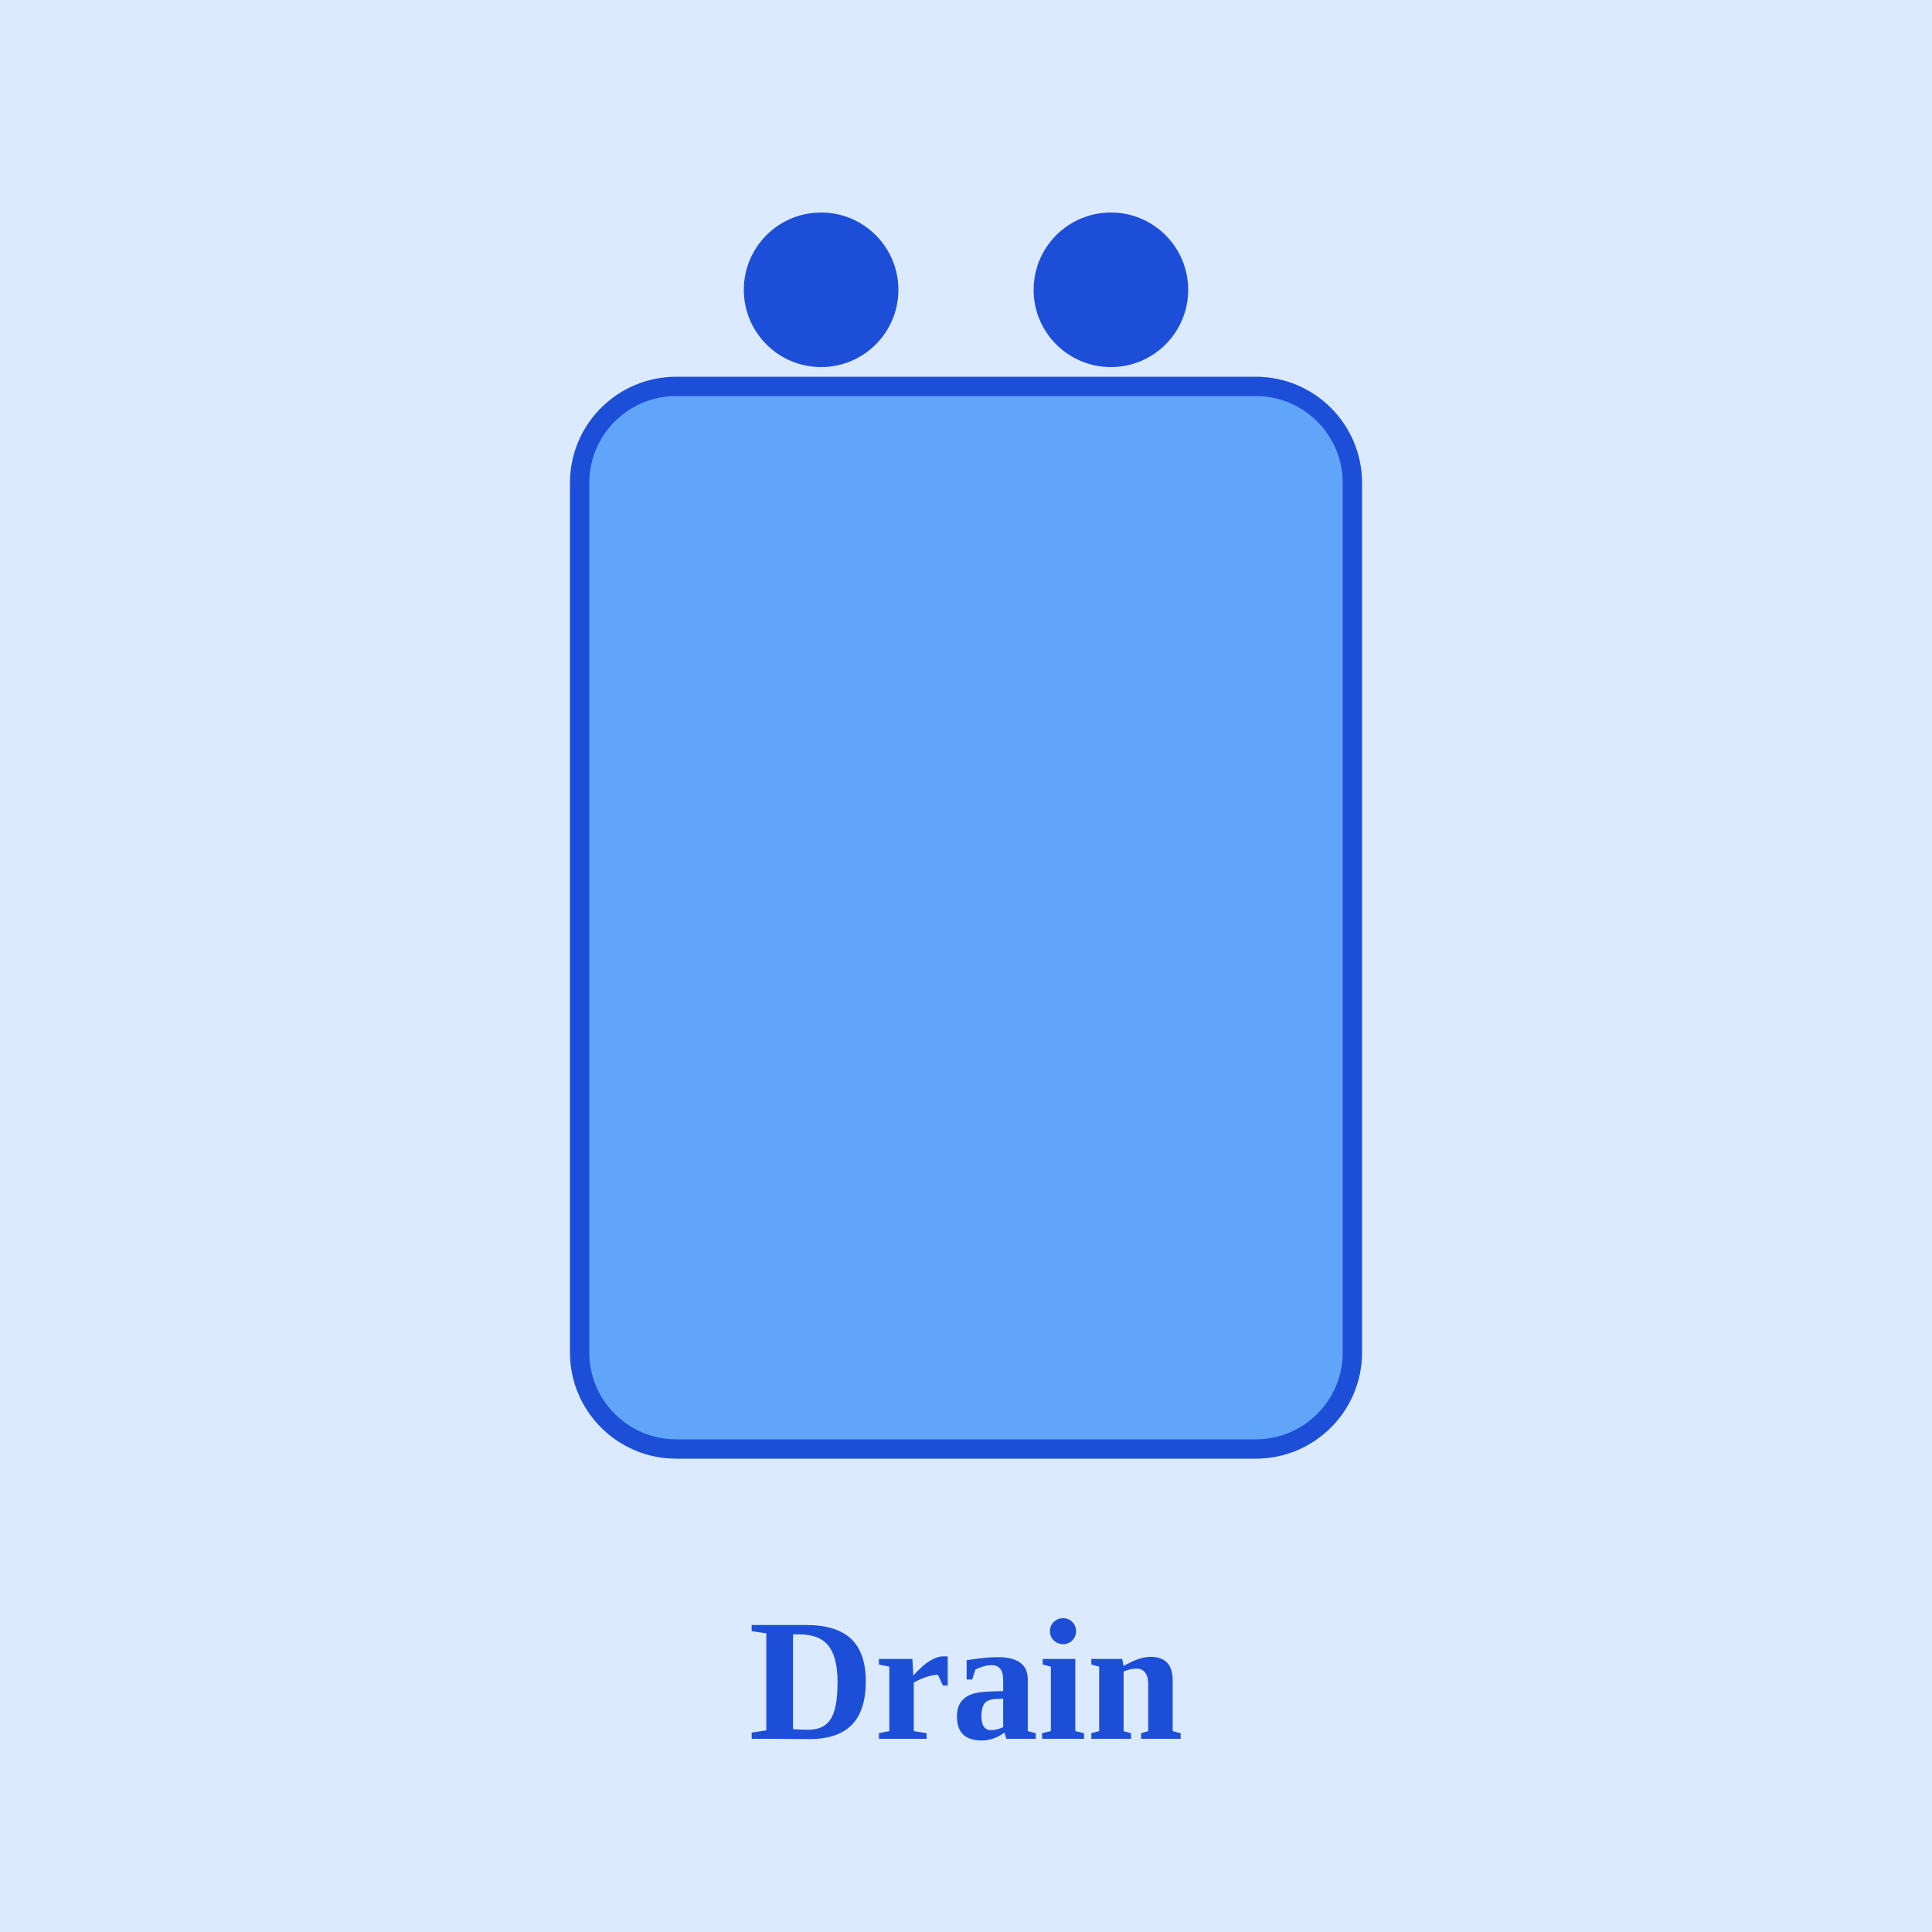
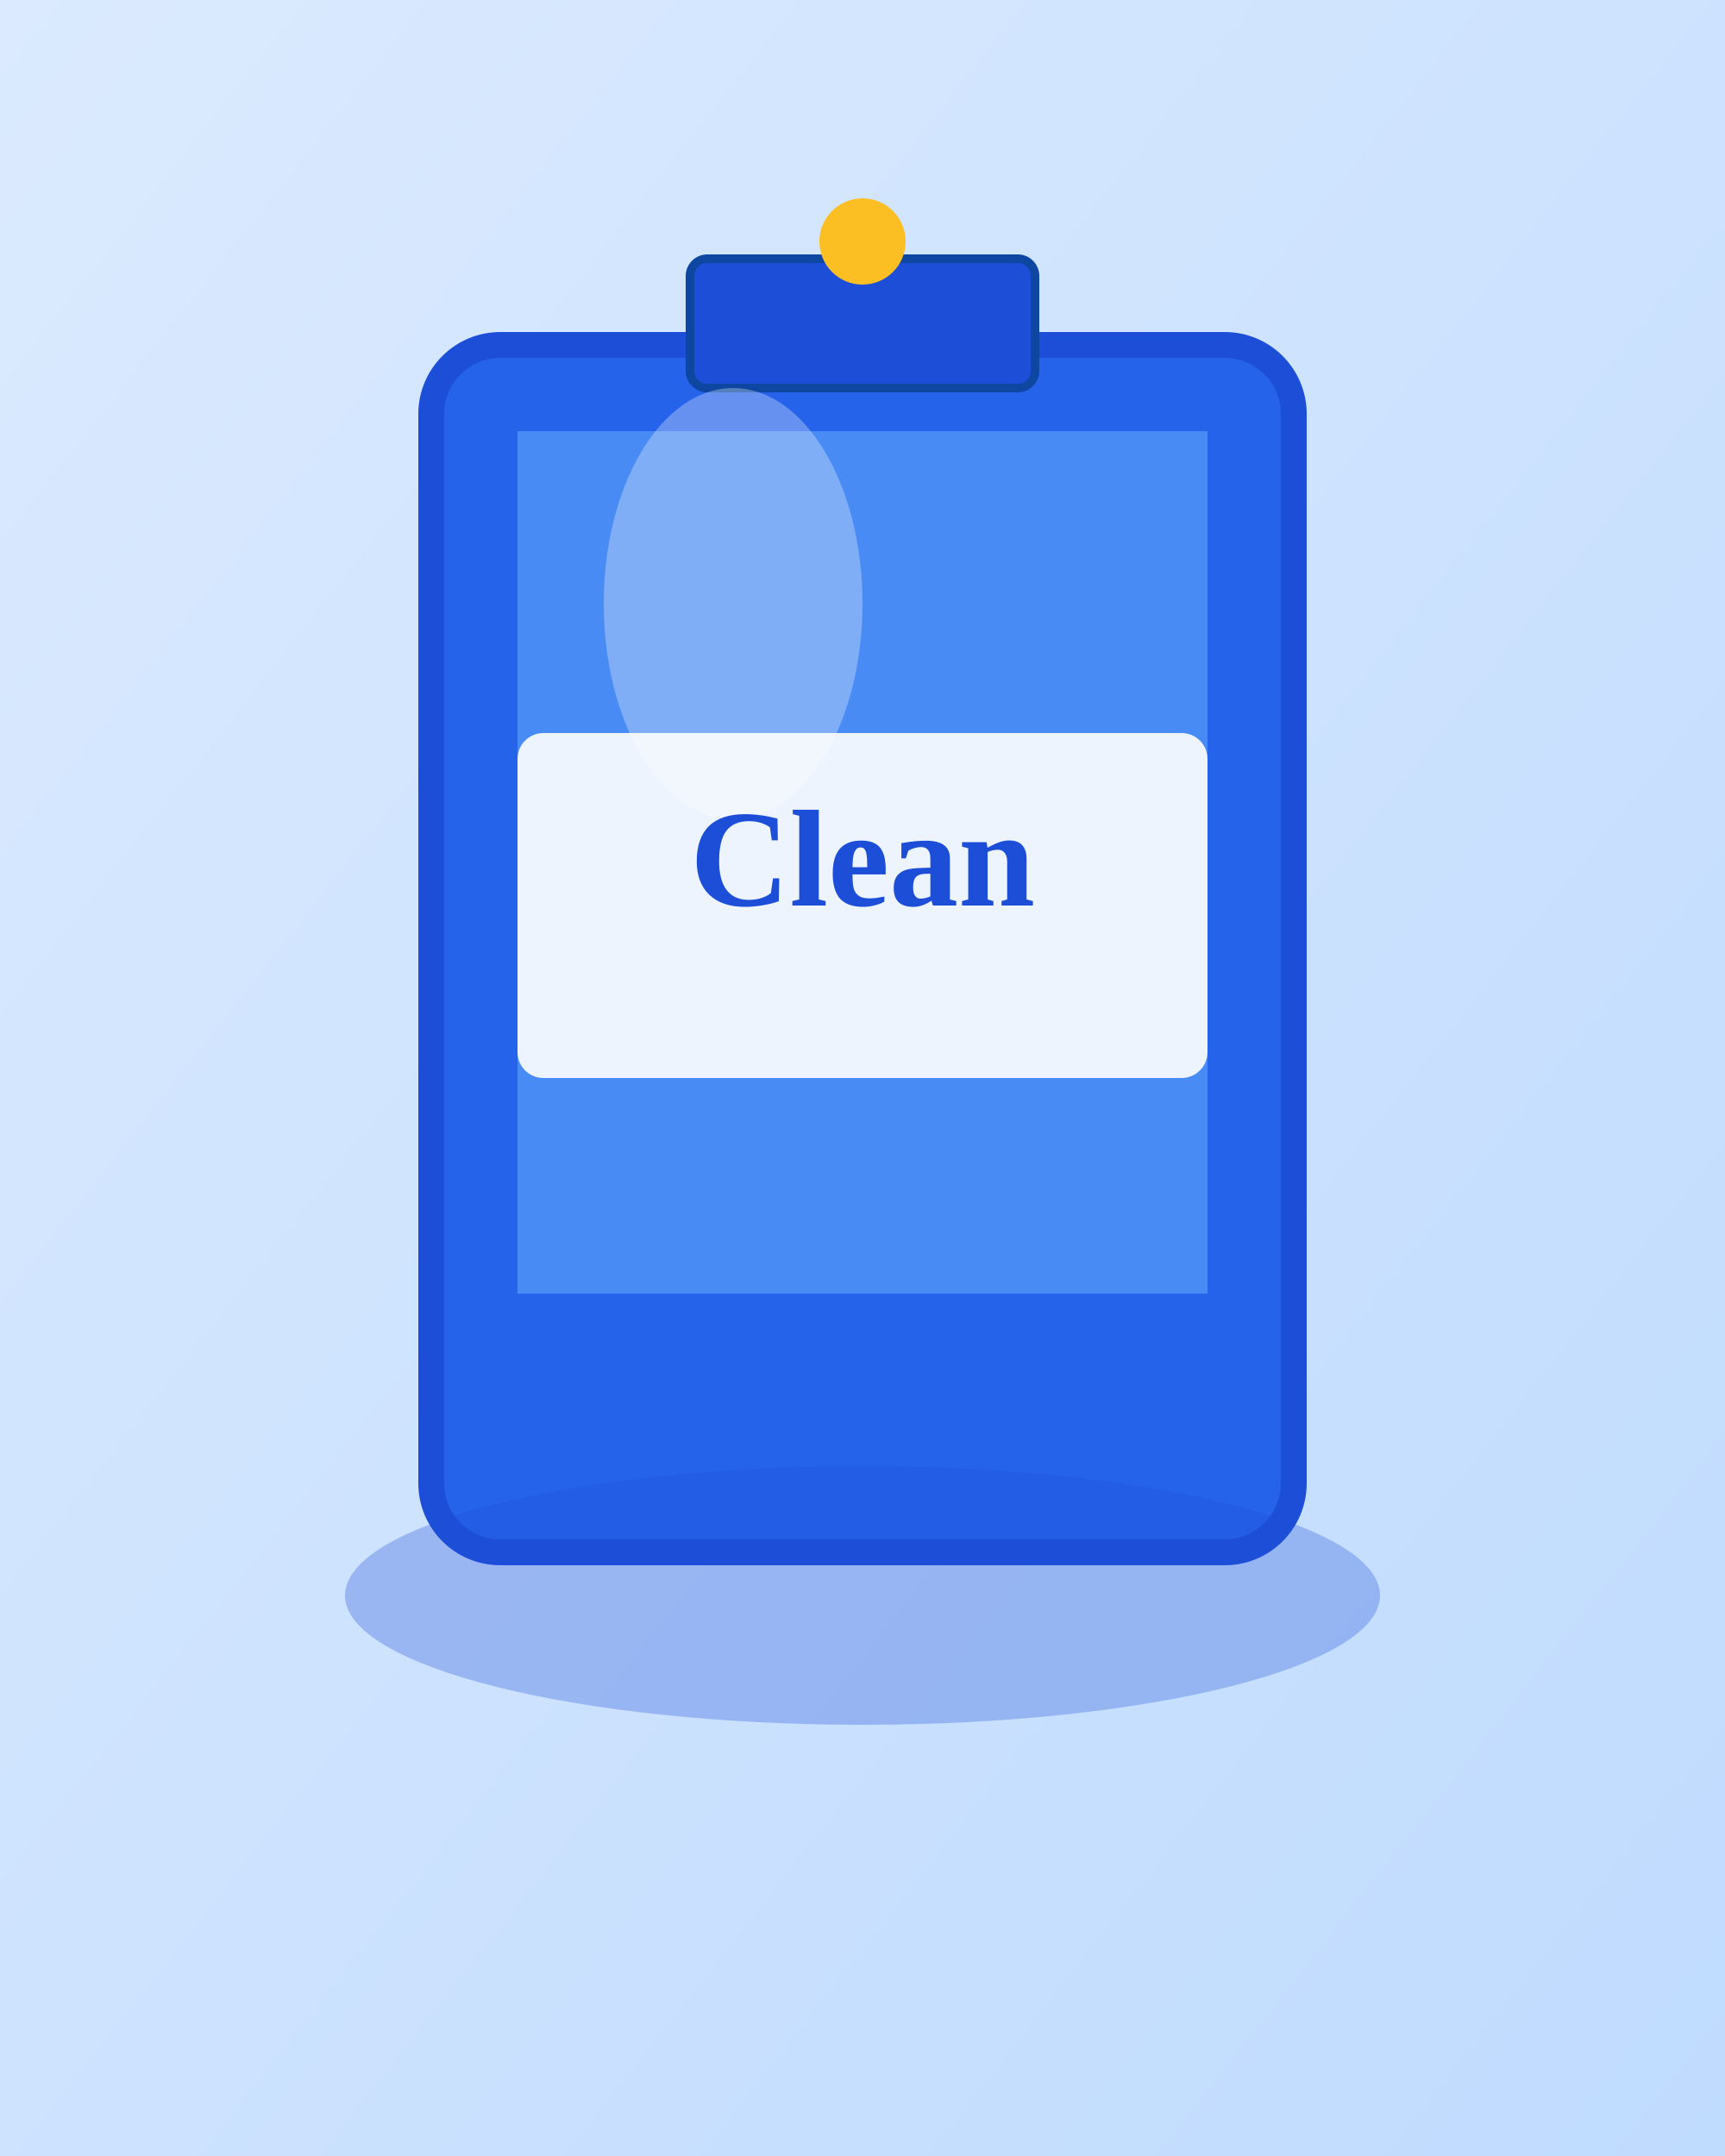
- <svg xmlns="http://www.w3.org/2000/svg" viewBox="0 0 200 200">
-   <rect width="200" height="200" fill="#dbeafe" />
-   <rect x="60" y="40" width="80" height="110" fill="#60a5fa" stroke="#1d4ed8" stroke-width="2" rx="10" />
-   <circle cx="85" cy="30" r="8" fill="#1d4ed8" />
-   <circle cx="115" cy="30" r="8" fill="#1d4ed8" />
-   <text x="100" y="180" font-size="18" font-weight="bold" text-anchor="middle" fill="#1d4ed8">Drain</text>
+ <svg xmlns="http://www.w3.org/2000/svg" viewBox="0 0 200 250">
+   <defs>
+     <linearGradient id="grad" x1="0%" y1="0%" x2="100%" y2="100%">
+       <stop offset="0%" style="stop-color:#dbeafe;stop-opacity:1" />
+       <stop offset="100%" style="stop-color:#bfdbfe;stop-opacity:1" />
+     </linearGradient>
+   </defs>
+   <rect width="200" height="250" fill="url(#grad)" />
+   <rect x="50" y="40" width="100" height="140" fill="#2563eb" stroke="#1d4ed8" stroke-width="3" rx="8" />
+   <rect x="60" y="50" width="80" height="100" fill="#60a5fa" opacity="0.6" />
+   <rect x="80" y="30" width="40" height="15" fill="#1d4ed8" stroke="#0d47a1" stroke-width="1" rx="2" />
+   <circle cx="100" cy="28" r="5" fill="#fbbf24" />
+   <ellipse cx="85" cy="70" rx="15" ry="25" fill="white" opacity="0.3" />
+   <rect x="60" y="85" width="80" height="40" fill="white" opacity="0.9" rx="3" />
+   <text x="100" y="105" text-anchor="middle" font-size="16" font-weight="bold" fill="#1d4ed8">Clean</text>
+   <ellipse cx="100" cy="185" rx="60" ry="15" fill="#1d4ed8" opacity="0.3" />
</svg>
